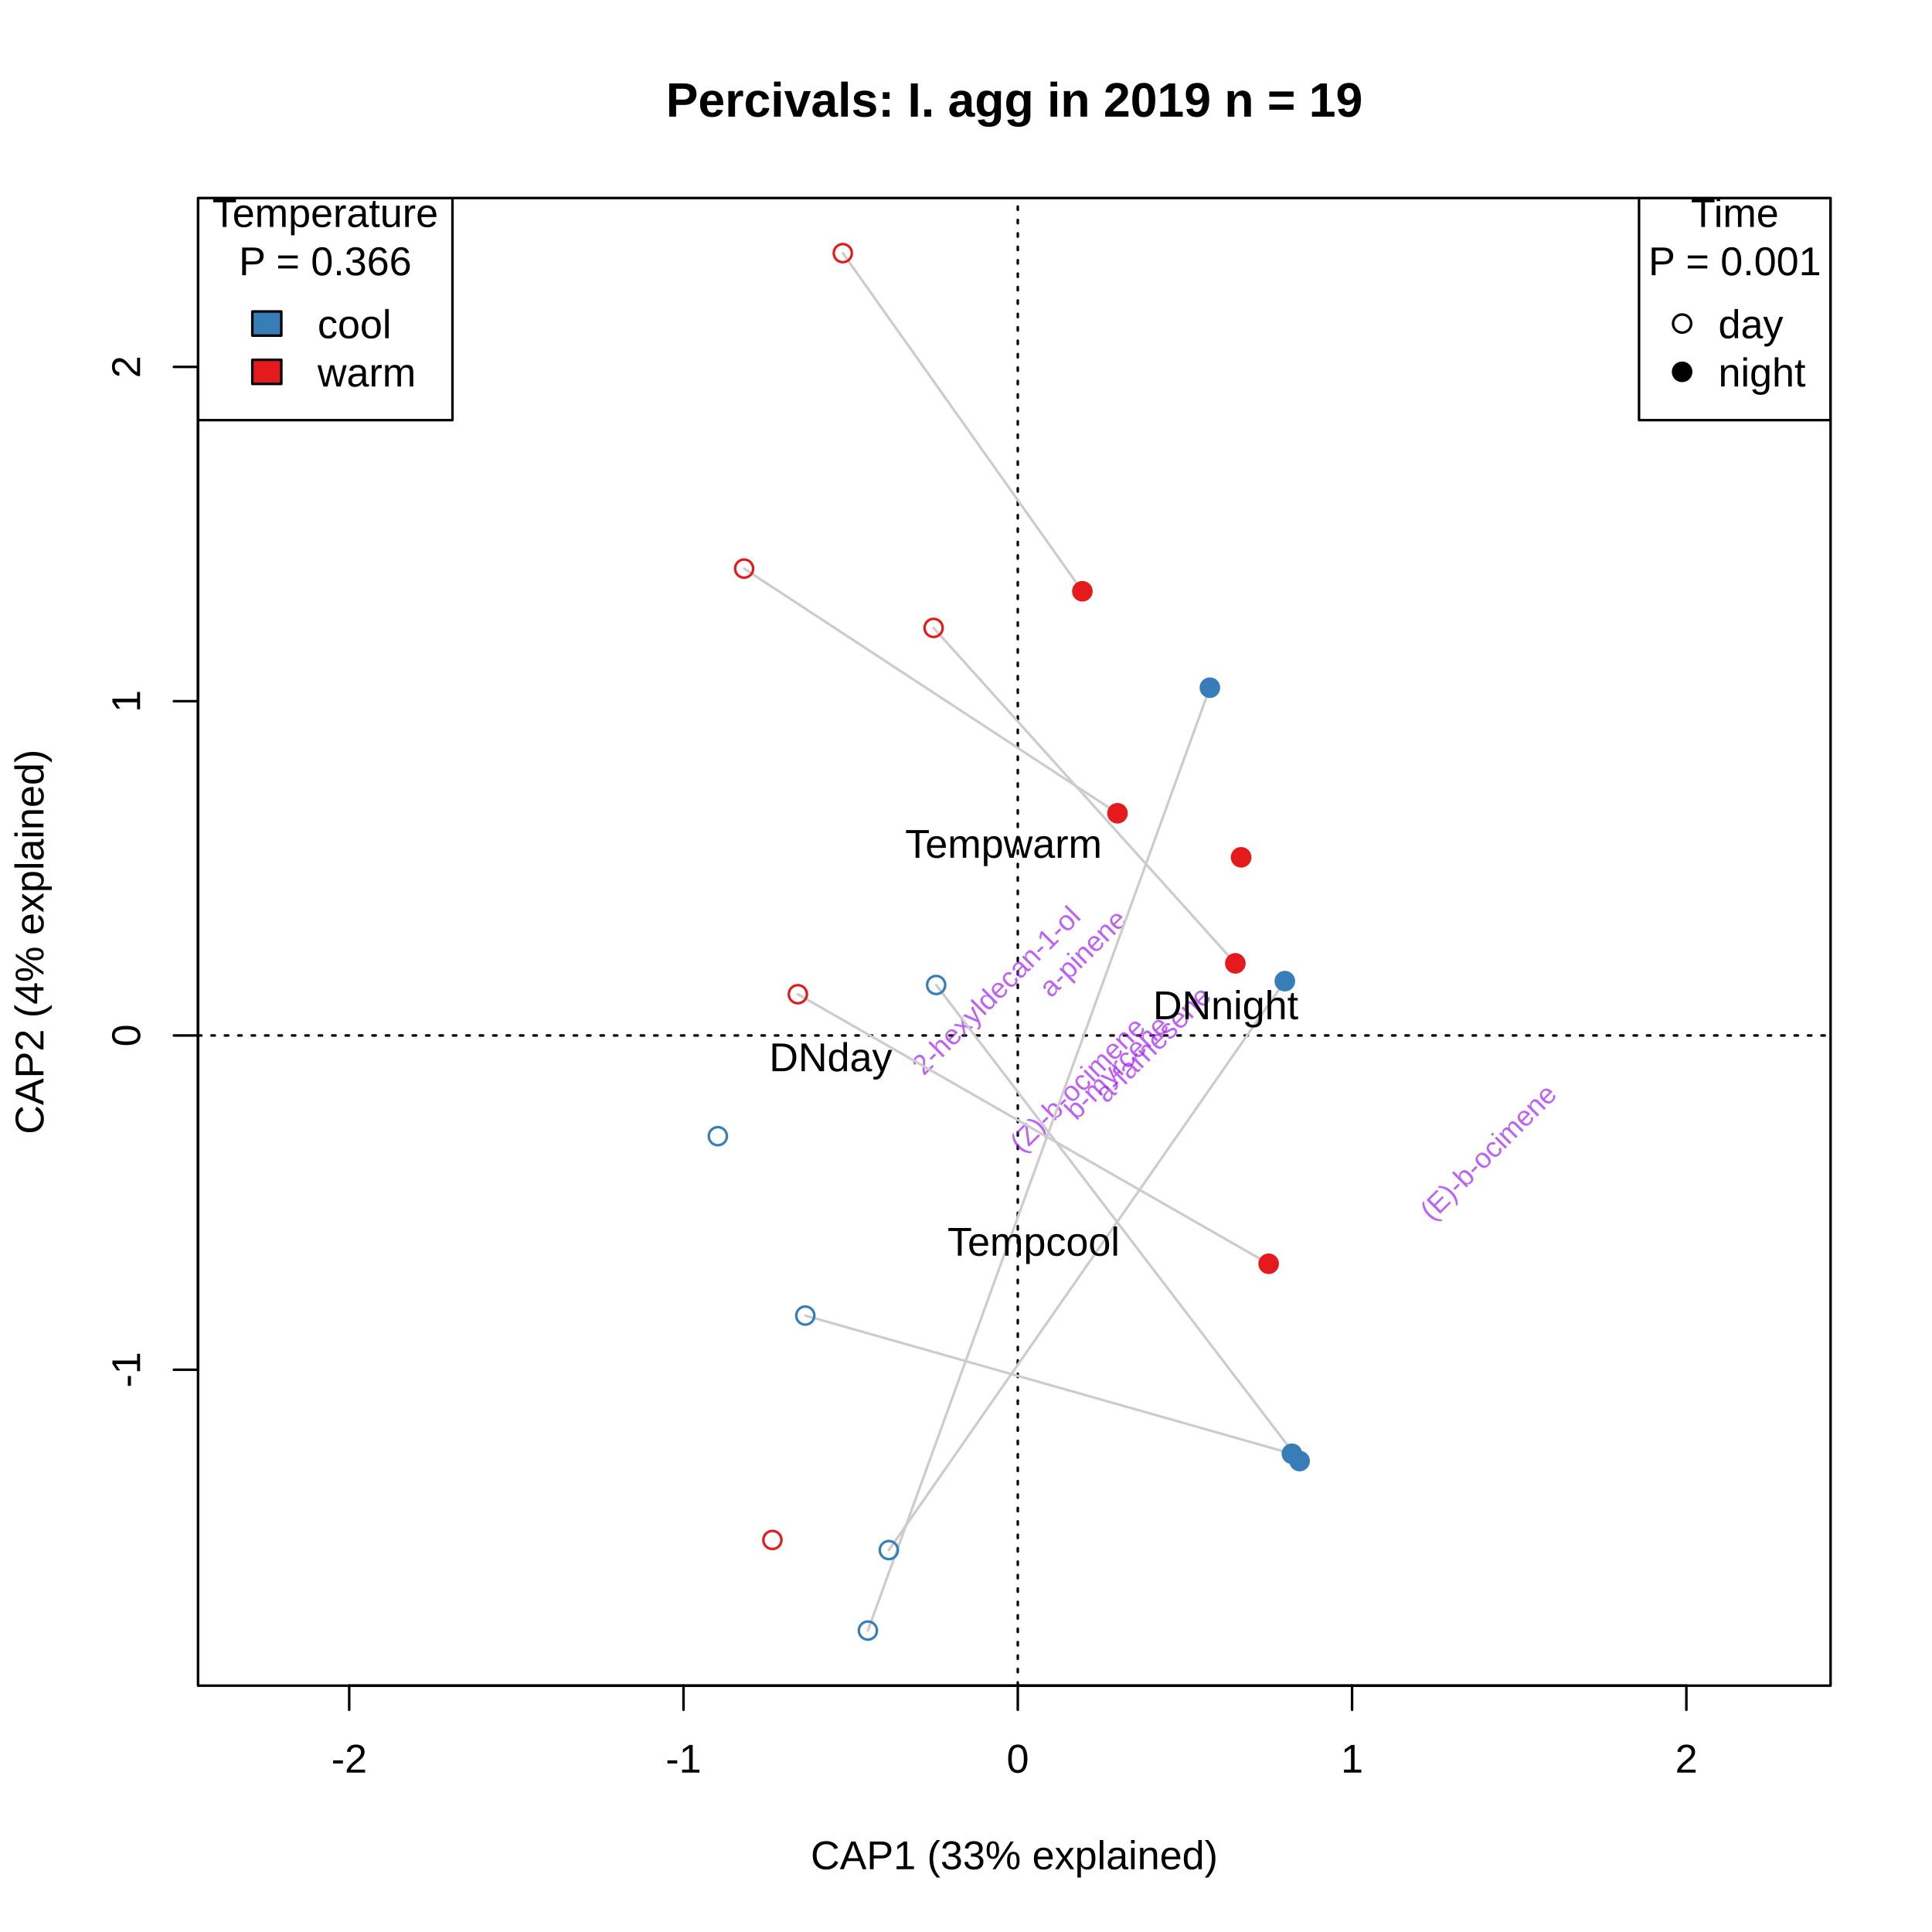
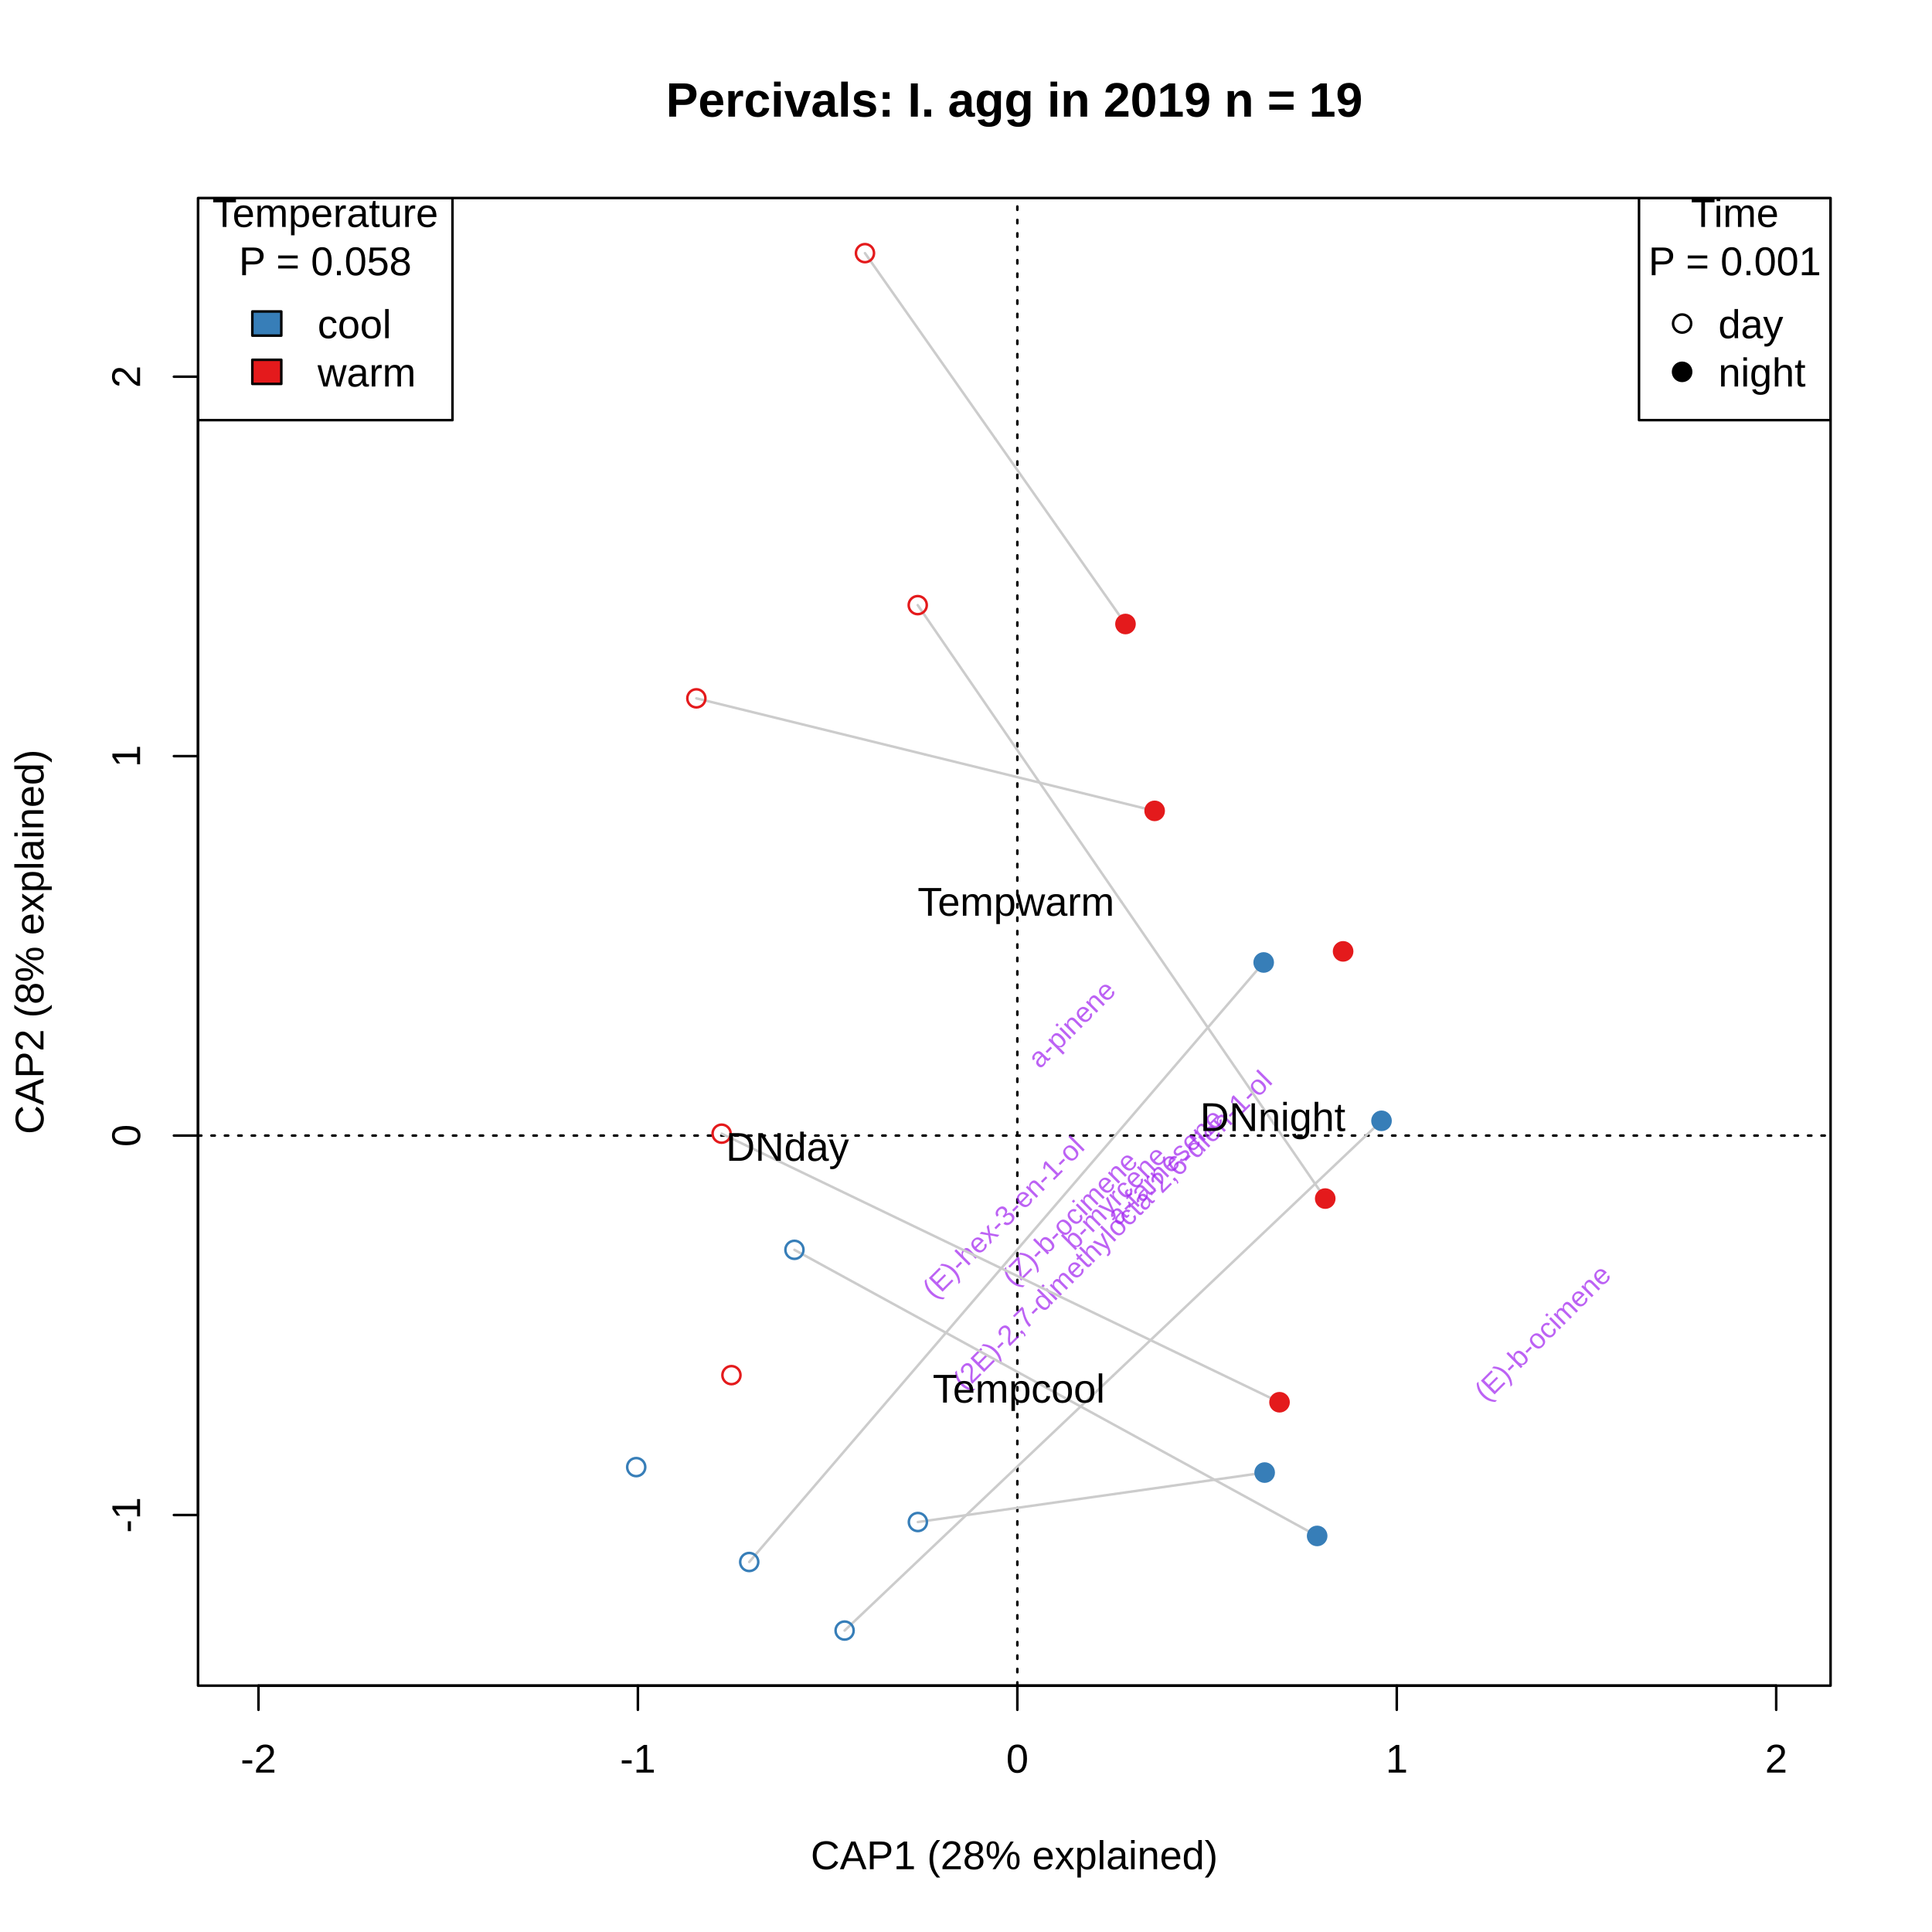
<svg xmlns="http://www.w3.org/2000/svg" class="svglite" width="576.00pt" height="576.00pt" viewBox="0 0 576.00 576.00">
  <defs>
    <style type="text/css">
    .svglite line, .svglite polyline, .svglite polygon, .svglite path, .svglite rect, .svglite circle {
      fill: none;
      stroke: #000000;
      stroke-linecap: round;
      stroke-linejoin: round;
      stroke-miterlimit: 10.00;
    }
    .svglite text {
      white-space: pre;
    }
  </style>
  </defs>
  <rect width="100%" height="100%" style="stroke: none; fill: #FFFFFF;" />
  <defs>
    <clipPath id="cpMC4wMHw1NzYuMDB8MC4wMHw1NzYuMDA=">
      <rect x="0.00" y="0.00" width="576.00" height="576.00" />
    </clipPath>
  </defs>
  <g clip-path="url(#cpMC4wMHw1NzYuMDB8MC4wMHw1NzYuMDA=)">
</g>
  <defs>
    <clipPath id="cpNTkuMDR8NTQ1Ljc2fDU5LjA0fDUwMi41Ng==">
      <rect x="59.04" y="59.04" width="486.72" height="443.52" />
    </clipPath>
  </defs>
  <g clip-path="url(#cpNTkuMDR8NTQ1Ljc2fDU5LjA0fDUwMi41Ng==)">
</g>
  <g clip-path="url(#cpMC4wMHw1NzYuMDB8MC4wMHw1NzYuMDA=)">
-     <line x1="104.11" y1="502.56" x2="502.77" y2="502.56" style="stroke-width: 0.75;" />
-     <line x1="104.11" y1="502.56" x2="104.11" y2="509.76" style="stroke-width: 0.75;" />
-     <line x1="203.78" y1="502.56" x2="203.78" y2="509.76" style="stroke-width: 0.75;" />
-     <line x1="303.44" y1="502.56" x2="303.44" y2="509.76" style="stroke-width: 0.75;" />
-     <line x1="403.10" y1="502.56" x2="403.10" y2="509.76" style="stroke-width: 0.75;" />
-     <line x1="502.77" y1="502.56" x2="502.77" y2="509.76" style="stroke-width: 0.75;" />
-     <text x="104.11" y="528.48" text-anchor="middle" style="font-size: 12.00px; font-family: &quot;Arial&quot;;">-2</text>
-     <text x="203.78" y="528.48" text-anchor="middle" style="font-size: 12.00px; font-family: &quot;Arial&quot;;">-1</text>
-     <text x="303.44" y="528.48" text-anchor="middle" style="font-size: 12.00px; font-family: &quot;Arial&quot;;">0</text>
-     <text x="403.10" y="528.48" text-anchor="middle" style="font-size: 12.00px; font-family: &quot;Arial&quot;;">1</text>
-     <text x="502.77" y="528.48" text-anchor="middle" style="font-size: 12.00px; font-family: &quot;Arial&quot;;">2</text>
-     <line x1="59.04" y1="408.37" x2="59.04" y2="109.38" style="stroke-width: 0.75;" />
-     <line x1="59.04" y1="408.37" x2="51.84" y2="408.37" style="stroke-width: 0.75;" />
-     <line x1="59.04" y1="308.71" x2="51.84" y2="308.71" style="stroke-width: 0.75;" />
-     <line x1="59.04" y1="209.05" x2="51.84" y2="209.05" style="stroke-width: 0.75;" />
-     <line x1="59.04" y1="109.38" x2="51.84" y2="109.38" style="stroke-width: 0.75;" />
-     <text transform="translate(41.76,408.37) rotate(-90)" text-anchor="middle" style="font-size: 12.00px; font-family: &quot;Arial&quot;;">-1</text>
-     <text transform="translate(41.76,308.71) rotate(-90)" text-anchor="middle" style="font-size: 12.00px; font-family: &quot;Arial&quot;;">0</text>
-     <text transform="translate(41.76,209.05) rotate(-90)" text-anchor="middle" style="font-size: 12.00px; font-family: &quot;Arial&quot;;">1</text>
-     <text transform="translate(41.76,109.38) rotate(-90)" text-anchor="middle" style="font-size: 12.00px; font-family: &quot;Arial&quot;;">2</text>
+     <line x1="77.06" y1="502.56" x2="529.55" y2="502.56" style="stroke-width: 0.75;" />
+     <line x1="77.06" y1="502.56" x2="77.06" y2="509.76" style="stroke-width: 0.75;" />
+     <line x1="190.18" y1="502.56" x2="190.18" y2="509.76" style="stroke-width: 0.75;" />
+     <line x1="303.31" y1="502.56" x2="303.31" y2="509.76" style="stroke-width: 0.75;" />
+     <line x1="416.43" y1="502.56" x2="416.43" y2="509.76" style="stroke-width: 0.75;" />
+     <line x1="529.55" y1="502.56" x2="529.55" y2="509.76" style="stroke-width: 0.75;" />
+     <text x="77.06" y="528.48" text-anchor="middle" style="font-size: 12.00px; font-family: &quot;Arial&quot;;">-2</text>
+     <text x="190.18" y="528.48" text-anchor="middle" style="font-size: 12.00px; font-family: &quot;Arial&quot;;">-1</text>
+     <text x="303.31" y="528.48" text-anchor="middle" style="font-size: 12.00px; font-family: &quot;Arial&quot;;">0</text>
+     <text x="416.43" y="528.48" text-anchor="middle" style="font-size: 12.00px; font-family: &quot;Arial&quot;;">1</text>
+     <text x="529.55" y="528.48" text-anchor="middle" style="font-size: 12.00px; font-family: &quot;Arial&quot;;">2</text>
+     <line x1="59.04" y1="451.68" x2="59.04" y2="112.31" style="stroke-width: 0.75;" />
+     <line x1="59.04" y1="451.68" x2="51.84" y2="451.68" style="stroke-width: 0.75;" />
+     <line x1="59.04" y1="338.56" x2="51.84" y2="338.56" style="stroke-width: 0.75;" />
+     <line x1="59.04" y1="225.43" x2="51.84" y2="225.43" style="stroke-width: 0.75;" />
+     <line x1="59.04" y1="112.31" x2="51.84" y2="112.31" style="stroke-width: 0.75;" />
+     <text transform="translate(41.76,451.68) rotate(-90)" text-anchor="middle" style="font-size: 12.00px; font-family: &quot;Arial&quot;;">-1</text>
+     <text transform="translate(41.76,338.56) rotate(-90)" text-anchor="middle" style="font-size: 12.00px; font-family: &quot;Arial&quot;;">0</text>
+     <text transform="translate(41.76,225.43) rotate(-90)" text-anchor="middle" style="font-size: 12.00px; font-family: &quot;Arial&quot;;">1</text>
+     <text transform="translate(41.76,112.31) rotate(-90)" text-anchor="middle" style="font-size: 12.00px; font-family: &quot;Arial&quot;;">2</text>
    <polygon points="59.04,502.56 545.76,502.56 545.76,59.04 59.04,59.04 " style="stroke-width: 0.75;" />
-     <text x="302.40" y="557.28" text-anchor="middle" style="font-size: 12.00px; font-family: &quot;Arial&quot;;">CAP1 (33% explained)</text>
-     <text transform="translate(12.96,280.80) rotate(-90)" text-anchor="middle" style="font-size: 12.00px; font-family: &quot;Arial&quot;;">CAP2 (4% explained)</text>
+     <text x="302.40" y="557.28" text-anchor="middle" style="font-size: 12.00px; font-family: &quot;Arial&quot;;">CAP1 (28% explained)</text>
+     <text transform="translate(12.96,280.80) rotate(-90)" text-anchor="middle" style="font-size: 12.00px; font-family: &quot;Arial&quot;;">CAP2 (8% explained)</text>
  </g>
  <g clip-path="url(#cpNTkuMDR8NTQ1Ljc2fDU5LjA0fDUwMi41Ng==)">
-     <line x1="59.04" y1="308.71" x2="545.76" y2="308.71" style="stroke-width: 0.75; stroke-dasharray: 1.00,3.00;" />
-     <line x1="303.44" y1="502.56" x2="303.44" y2="59.04" style="stroke-width: 0.75; stroke-dasharray: 1.00,3.00;" />
+     <line x1="59.04" y1="338.56" x2="545.76" y2="338.56" style="stroke-width: 0.75; stroke-dasharray: 1.00,3.00;" />
+     <line x1="303.31" y1="502.56" x2="303.31" y2="59.04" style="stroke-width: 0.75; stroke-dasharray: 1.00,3.00;" />
  </g>
  <g clip-path="url(#cpMC4wMHw1NzYuMDB8MC4wMHw1NzYuMDA=)">
    <text x="302.40" y="34.77" text-anchor="middle" style="font-size: 14.40px; font-weight: bold; font-family: &quot;Arial&quot;;">Percivals: I. agg in 2019 n = 19</text>
  </g>
  <g clip-path="url(#cpNTkuMDR8NTQ1Ljc2fDU5LjA0fDUwMi41Ng==)">
    <rect x="59.04" y="59.04" width="75.86" height="66.22" style="stroke-width: 0.75;" />
    <rect x="75.23" y="92.86" width="8.64" height="7.20" style="stroke-width: 0.75; fill: #377EB8;" />
    <rect x="75.23" y="107.26" width="8.64" height="7.20" style="stroke-width: 0.75; fill: #E41A1C;" />
    <text x="96.97" y="67.66" text-anchor="middle" style="font-size: 12.00px; font-family: &quot;Arial&quot;;">Temperature </text>
-     <text x="96.97" y="82.06" text-anchor="middle" style="font-size: 12.00px; font-family: &quot;Arial&quot;;">P = 0.366</text>
+     <text x="96.97" y="82.06" text-anchor="middle" style="font-size: 12.00px; font-family: &quot;Arial&quot;;">P = 0.058</text>
    <text x="94.67" y="100.83" style="font-size: 12.00px; font-family: &quot;Arial&quot;;">cool</text>
    <text x="94.67" y="115.23" style="font-size: 12.00px; font-family: &quot;Arial&quot;;">warm</text>
    <rect x="488.65" y="59.04" width="57.11" height="66.22" style="stroke-width: 0.75;" />
    <circle cx="501.50" cy="96.46" r="2.70" style="stroke-width: 0.75;" />
    <circle cx="501.50" cy="110.86" r="2.70" style="stroke-width: 0.75; fill: #000000;" />
    <text x="517.21" y="67.66" text-anchor="middle" style="font-size: 12.00px; font-family: &quot;Arial&quot;;">Time </text>
    <text x="517.21" y="82.06" text-anchor="middle" style="font-size: 12.00px; font-family: &quot;Arial&quot;;">P = 0.001</text>
    <text x="512.30" y="100.83" style="font-size: 12.00px; font-family: &quot;Arial&quot;;">day</text>
    <text x="512.30" y="115.23" style="font-size: 12.00px; font-family: &quot;Arial&quot;;">night</text>
-     <text transform="translate(345.72,313.33) rotate(-45)" text-anchor="middle" style="font-size: 8.40px;fill: #A020F0; fill-opacity: 0.70; font-family: &quot;Arial&quot;;">a-farnesene</text>
-     <text transform="translate(334.91,320.26) rotate(-45)" text-anchor="middle" style="font-size: 8.40px;fill: #A020F0; fill-opacity: 0.70; font-family: &quot;Arial&quot;;">b-myrcene</text>
-     <text transform="translate(445.74,345.51) rotate(-45)" text-anchor="middle" style="font-size: 8.40px;fill: #A020F0; fill-opacity: 0.70; font-family: &quot;Arial&quot;;">(E)-b-ocimene</text>
-     <text transform="translate(307.06,313.12) rotate(-45)" text-anchor="middle" style="font-size: 8.40px;fill: none; font-family: &quot;Arial&quot;;">g-terpinene</text>
-     <text transform="translate(324.86,286.18) rotate(-45)" text-anchor="middle" style="font-size: 8.40px;fill: #A020F0; fill-opacity: 0.70; font-family: &quot;Arial&quot;;">a-pinene</text>
-     <text transform="translate(310.37,317.24) rotate(-45)" text-anchor="middle" style="font-size: 8.40px;fill: none; font-family: &quot;Arial&quot;;">bergamotene</text>
-     <text transform="translate(306.35,309.66) rotate(-45)" text-anchor="middle" style="font-size: 8.40px;fill: none; font-family: &quot;Arial&quot;;">(3E)-4,8-dimethylnona-1,3,7-triene</text>
-     <text transform="translate(299.01,297.31) rotate(-45)" text-anchor="middle" style="font-size: 8.40px;fill: #A020F0; fill-opacity: 0.70; font-family: &quot;Arial&quot;;">2-hexyldecan-1-ol</text>
-     <text transform="translate(305.12,311.09) rotate(-45)" text-anchor="middle" style="font-size: 8.40px;fill: none; font-family: &quot;Arial&quot;;">(1Z,4Z,7Z)-1,5,9,9-tetramethylcycloundeca-1,4,7-triene</text>
-     <text transform="translate(298.95,311.28) rotate(-45)" text-anchor="middle" style="font-size: 8.40px;fill: none; font-family: &quot;Arial&quot;;">(E)-hex-2-enal</text>
-     <text transform="translate(301.14,315.80) rotate(-45)" text-anchor="middle" style="font-size: 8.40px;fill: none; font-family: &quot;Arial&quot;;">(2E)-2,7-dimethylocta-2,6-dien-1-ol</text>
-     <text transform="translate(304.39,322.68) rotate(-45)" text-anchor="middle" style="font-size: 8.40px;fill: none; font-family: &quot;Arial&quot;;">(E)-hex-3-en-1-ol</text>
-     <text transform="translate(306.37,317.87) rotate(-45)" text-anchor="middle" style="font-size: 8.40px;fill: none; font-family: &quot;Arial&quot;;">[(E)-hex-3-enyl] acetate</text>
-     <text transform="translate(308.78,308.80) rotate(-45)" text-anchor="middle" style="font-size: 8.40px;fill: none; font-family: &quot;Arial&quot;;">pseudoionone</text>
-     <text transform="translate(301.38,312.62) rotate(-45)" text-anchor="middle" style="font-size: 8.40px;fill: none; font-family: &quot;Arial&quot;;">methyl benzoate</text>
-     <text transform="translate(298.11,315.25) rotate(-45)" text-anchor="middle" style="font-size: 8.40px;fill: none; font-family: &quot;Arial&quot;;">b-caryophyllene</text>
-     <text transform="translate(303.96,313.01) rotate(-45)" text-anchor="middle" style="font-size: 8.40px;fill: none; font-family: &quot;Arial&quot;;">[(Z)-hex-3-enyl] butanoate</text>
-     <text transform="translate(305.08,310.35) rotate(-45)" text-anchor="middle" style="font-size: 8.40px;fill: none; font-family: &quot;Arial&quot;;">nonyl prop-1-en-2-yl carbonate</text>
-     <text transform="translate(307.43,312.35) rotate(-45)" text-anchor="middle" style="font-size: 8.40px;fill: none; font-family: &quot;Arial&quot;;">a-copaene</text>
-     <text transform="translate(305.08,310.35) rotate(-45)" text-anchor="middle" style="font-size: 8.40px;fill: none; font-family: &quot;Arial&quot;;">nonylcyclopropane</text>
-     <text transform="translate(306.05,320.63) rotate(-45)" text-anchor="middle" style="font-size: 8.40px;fill: none; font-family: &quot;Arial&quot;;">a-terpineol</text>
-     <text transform="translate(309.45,314.96) rotate(-45)" text-anchor="middle" style="font-size: 8.40px;fill: none; font-family: &quot;Arial&quot;;">linalool</text>
-     <text transform="translate(305.08,310.35) rotate(-45)" text-anchor="middle" style="font-size: 8.40px;fill: none; font-family: &quot;Arial&quot;;">3,5-dimethyloctane</text>
-     <text transform="translate(306.95,314.16) rotate(-45)" text-anchor="middle" style="font-size: 8.40px;fill: none; font-family: &quot;Arial&quot;;">petasitene</text>
-     <text transform="translate(305.08,310.35) rotate(-45)" text-anchor="middle" style="font-size: 8.40px;fill: none; font-family: &quot;Arial&quot;;">trans-a-bergamotene</text>
-     <text transform="translate(323.30,325.38) rotate(-45)" text-anchor="middle" style="font-size: 8.40px;fill: #A020F0; fill-opacity: 0.70; font-family: &quot;Arial&quot;;">(Z)-b-ocimene</text>
-     <text transform="translate(305.08,310.35) rotate(-45)" text-anchor="middle" style="font-size: 8.40px;fill: none; font-family: &quot;Arial&quot;;">a-campholenal</text>
-     <text transform="translate(301.48,313.15) rotate(-45)" text-anchor="middle" style="font-size: 8.40px;fill: none; font-family: &quot;Arial&quot;;">2-methylbenzonitrile</text>
-     <text transform="translate(305.08,310.35) rotate(-45)" text-anchor="middle" style="font-size: 8.40px;fill: none; font-family: &quot;Arial&quot;;">3-methylbutanal oxime</text>
-     <text transform="translate(304.15,313.32) rotate(-45)" text-anchor="middle" style="font-size: 8.40px;fill: none; font-family: &quot;Arial&quot;;">indole</text>
-     <line x1="312.63" y1="412.82" x2="240.09" y2="392.22" style="stroke-width: 0.75; stroke: #CCCCCC;" />
-     <line x1="312.63" y1="412.82" x2="385.17" y2="433.42" style="stroke-width: 0.75; stroke: #CCCCCC;" />
-     <line x1="333.28" y1="364.63" x2="279.10" y2="293.66" style="stroke-width: 0.75; stroke: #CCCCCC;" />
-     <line x1="333.28" y1="364.63" x2="387.46" y2="435.60" style="stroke-width: 0.75; stroke: #CCCCCC;" />
-     <line x1="309.73" y1="345.58" x2="258.75" y2="486.13" style="stroke-width: 0.75; stroke: #CCCCCC;" />
-     <line x1="309.73" y1="345.58" x2="360.71" y2="205.03" style="stroke-width: 0.75; stroke: #CCCCCC;" />
-     <line x1="324.02" y1="377.32" x2="264.99" y2="462.14" style="stroke-width: 0.75; stroke: #CCCCCC;" />
-     <line x1="324.02" y1="377.32" x2="383.06" y2="292.51" style="stroke-width: 0.75; stroke: #CCCCCC;" />
-     <line x1="323.32" y1="237.20" x2="278.34" y2="187.20" style="stroke-width: 0.75; stroke: #CCCCCC;" />
-     <line x1="323.32" y1="237.20" x2="368.30" y2="287.21" style="stroke-width: 0.75; stroke: #CCCCCC;" />
-     <line x1="277.51" y1="205.99" x2="221.85" y2="169.52" style="stroke-width: 0.75; stroke: #CCCCCC;" />
-     <line x1="277.51" y1="205.99" x2="333.16" y2="242.46" style="stroke-width: 0.75; stroke: #CCCCCC;" />
-     <line x1="286.98" y1="125.87" x2="322.69" y2="176.28" style="stroke-width: 0.75; stroke: #CCCCCC;" />
-     <line x1="286.98" y1="125.87" x2="251.27" y2="75.47" style="stroke-width: 0.75; stroke: #CCCCCC;" />
-     <line x1="308.05" y1="336.60" x2="237.87" y2="296.41" style="stroke-width: 0.75; stroke: #CCCCCC;" />
-     <line x1="308.05" y1="336.60" x2="378.23" y2="376.78" style="stroke-width: 0.75; stroke: #CCCCCC;" />
-     <circle cx="240.09" cy="392.22" r="2.70" style="stroke-width: 0.75; stroke: #377EB8;" />
-     <circle cx="385.17" cy="433.42" r="2.70" style="stroke-width: 0.75; stroke: #377EB8; fill: #377EB8;" />
-     <circle cx="278.34" cy="187.20" r="2.70" style="stroke-width: 0.75; stroke: #E41A1C;" />
-     <circle cx="368.30" cy="287.21" r="2.70" style="stroke-width: 0.75; stroke: #E41A1C; fill: #E41A1C;" />
-     <circle cx="370.02" cy="255.60" r="2.70" style="stroke-width: 0.75; stroke: #E41A1C; fill: #E41A1C;" />
-     <circle cx="221.85" cy="169.52" r="2.70" style="stroke-width: 0.75; stroke: #E41A1C;" />
-     <circle cx="279.10" cy="293.66" r="2.70" style="stroke-width: 0.75; stroke: #377EB8;" />
-     <circle cx="387.46" cy="435.60" r="2.70" style="stroke-width: 0.75; stroke: #377EB8; fill: #377EB8;" />
-     <circle cx="322.69" cy="176.28" r="2.70" style="stroke-width: 0.75; stroke: #E41A1C; fill: #E41A1C;" />
-     <circle cx="230.28" cy="459.12" r="2.70" style="stroke-width: 0.75; stroke: #E41A1C;" />
-     <circle cx="237.87" cy="296.41" r="2.70" style="stroke-width: 0.75; stroke: #E41A1C;" />
-     <circle cx="378.23" cy="376.78" r="2.70" style="stroke-width: 0.75; stroke: #E41A1C; fill: #E41A1C;" />
-     <circle cx="258.75" cy="486.13" r="2.70" style="stroke-width: 0.75; stroke: #377EB8;" />
-     <circle cx="360.71" cy="205.03" r="2.70" style="stroke-width: 0.75; stroke: #377EB8; fill: #377EB8;" />
-     <circle cx="264.99" cy="462.14" r="2.70" style="stroke-width: 0.75; stroke: #377EB8;" />
-     <circle cx="383.06" cy="292.51" r="2.70" style="stroke-width: 0.75; stroke: #377EB8; fill: #377EB8;" />
-     <circle cx="251.27" cy="75.47" r="2.70" style="stroke-width: 0.75; stroke: #E41A1C;" />
-     <circle cx="333.16" cy="242.46" r="2.70" style="stroke-width: 0.75; stroke: #E41A1C; fill: #E41A1C;" />
-     <circle cx="214.02" cy="338.73" r="2.70" style="stroke-width: 0.75; stroke: #377EB8;" />
-     <text x="247.66" y="319.37" text-anchor="middle" style="font-size: 12.00px; font-family: &quot;Arial&quot;;">DNday</text>
-     <text x="365.42" y="303.86" text-anchor="middle" style="font-size: 12.00px; font-family: &quot;Arial&quot;;">DNnight</text>
-     <text x="308.15" y="374.36" text-anchor="middle" style="font-size: 12.00px; font-family: &quot;Arial&quot;;">Tempcool</text>
-     <text x="299.20" y="255.73" text-anchor="middle" style="font-size: 12.00px; font-family: &quot;Arial&quot;;">Tempwarm</text>
+     <text transform="translate(349.31,349.84) rotate(-45)" text-anchor="middle" style="font-size: 8.40px;fill: #A020F0; fill-opacity: 0.70; font-family: &quot;Arial&quot;;">a-farnesene</text>
+     <text transform="translate(334.25,359.07) rotate(-45)" text-anchor="middle" style="font-size: 8.40px;fill: #A020F0; fill-opacity: 0.70; font-family: &quot;Arial&quot;;">b-myrcene</text>
+     <text transform="translate(461.95,399.37) rotate(-45)" text-anchor="middle" style="font-size: 8.40px;fill: #A020F0; fill-opacity: 0.70; font-family: &quot;Arial&quot;;">(E)-b-ocimene</text>
+     <text transform="translate(307.56,338.40) rotate(-45)" text-anchor="middle" style="font-size: 8.40px;fill: none; font-family: &quot;Arial&quot;;">g-terpinene</text>
+     <text transform="translate(321.54,307.31) rotate(-45)" text-anchor="middle" style="font-size: 8.40px;fill: #A020F0; fill-opacity: 0.70; font-family: &quot;Arial&quot;;">a-pinene</text>
+     <text transform="translate(294.76,347.22) rotate(-45)" text-anchor="middle" style="font-size: 8.40px;fill: none; font-family: &quot;Arial&quot;;">trans-b-bergamotene</text>
+     <text transform="translate(302.84,341.52) rotate(-45)" text-anchor="middle" style="font-size: 8.40px;fill: none; font-family: &quot;Arial&quot;;">(3E)-4,8-dimethylnona-1,3,7-triene</text>
+     <text transform="translate(303.09,342.84) rotate(-45)" text-anchor="middle" style="font-size: 8.40px;fill: none; font-family: &quot;Arial&quot;;">(1Z,4Z,7Z)-1,5,9,9-tetramethylcycloundeca-1,4,7-triene</text>
+     <text transform="translate(291.96,348.88) rotate(-45)" text-anchor="middle" style="font-size: 8.40px;fill: none; font-family: &quot;Arial&quot;;">(E)-hex-2-enal</text>
+     <text transform="translate(333.69,368.77) rotate(-45)" text-anchor="middle" style="font-size: 8.40px;fill: #A020F0; fill-opacity: 0.70; font-family: &quot;Arial&quot;;">(2E)-2,7-dimethylocta-2,6-dien-1-ol</text>
+     <text transform="translate(301.16,364.97) rotate(-45)" text-anchor="middle" style="font-size: 8.40px;fill: #A020F0; fill-opacity: 0.70; font-family: &quot;Arial&quot;;">(E)-hex-3-en-1-ol</text>
+     <text transform="translate(305.05,345.49) rotate(-45)" text-anchor="middle" style="font-size: 8.40px;fill: none; font-family: &quot;Arial&quot;;">[(E)-hex-3-enyl] acetate</text>
+     <text transform="translate(304.48,339.07) rotate(-45)" text-anchor="middle" style="font-size: 8.40px;fill: none; font-family: &quot;Arial&quot;;">pseudoionone</text>
+     <text transform="translate(301.25,343.14) rotate(-45)" text-anchor="middle" style="font-size: 8.40px;fill: none; font-family: &quot;Arial&quot;;">methyl benzoate</text>
+     <text transform="translate(296.41,344.82) rotate(-45)" text-anchor="middle" style="font-size: 8.40px;fill: none; font-family: &quot;Arial&quot;;">b-caryophyllene</text>
+     <text transform="translate(302.01,347.90) rotate(-45)" text-anchor="middle" style="font-size: 8.40px;fill: none; font-family: &quot;Arial&quot;;">[(E)-hex-3-enyl] butanoate</text>
+     <text transform="translate(299.02,356.71) rotate(-45)" text-anchor="middle" style="font-size: 8.40px;fill: none; font-family: &quot;Arial&quot;;">[(Z)-hex-3-enyl] butanoate</text>
+     <text transform="translate(302.04,342.49) rotate(-45)" text-anchor="middle" style="font-size: 8.40px;fill: none; font-family: &quot;Arial&quot;;">cis-a-bergamotene</text>
+     <text transform="translate(302.32,340.02) rotate(-45)" text-anchor="middle" style="font-size: 8.40px;fill: none; font-family: &quot;Arial&quot;;">a-copaene</text>
+     <text transform="translate(296.63,359.27) rotate(-45)" text-anchor="middle" style="font-size: 8.40px;fill: none; font-family: &quot;Arial&quot;;">a-terpineol</text>
+     <text transform="translate(308.73,346.37) rotate(-45)" text-anchor="middle" style="font-size: 8.40px;fill: none; font-family: &quot;Arial&quot;;">linalool</text>
+     <text transform="translate(306.58,346.09) rotate(-45)" text-anchor="middle" style="font-size: 8.40px;fill: none; font-family: &quot;Arial&quot;;">petasitene</text>
+     <text transform="translate(308.87,339.39) rotate(-45)" text-anchor="middle" style="font-size: 8.40px;fill: none; font-family: &quot;Arial&quot;;">trans-a-bergamotene</text>
+     <text transform="translate(320.99,365.31) rotate(-45)" text-anchor="middle" style="font-size: 8.40px;fill: #A020F0; fill-opacity: 0.70; font-family: &quot;Arial&quot;;">(Z)-b-ocimene</text>
+     <text transform="translate(306.63,337.43) rotate(-45)" text-anchor="middle" style="font-size: 8.40px;fill: none; font-family: &quot;Arial&quot;;">a-campholenal</text>
+     <text transform="translate(300.87,343.31) rotate(-45)" text-anchor="middle" style="font-size: 8.40px;fill: none; font-family: &quot;Arial&quot;;">2-methylbenzonitrile</text>
+     <text transform="translate(304.53,339.53) rotate(-45)" text-anchor="middle" style="font-size: 8.40px;fill: none; font-family: &quot;Arial&quot;;">3-methylbutanal oxime</text>
+     <text transform="translate(303.28,344.39) rotate(-45)" text-anchor="middle" style="font-size: 8.40px;fill: none; font-family: &quot;Arial&quot;;">indole</text>
+     <line x1="314.77" y1="415.27" x2="236.85" y2="372.62" style="stroke-width: 0.75; stroke: #CCCCCC;" />
+     <line x1="314.77" y1="415.27" x2="392.69" y2="457.92" style="stroke-width: 0.75; stroke: #CCCCCC;" />
+     <line x1="325.35" y1="446.40" x2="273.65" y2="453.77" style="stroke-width: 0.75; stroke: #CCCCCC;" />
+     <line x1="325.35" y1="446.40" x2="377.04" y2="439.03" style="stroke-width: 0.75; stroke: #CCCCCC;" />
+     <line x1="300.06" y1="376.32" x2="223.37" y2="465.69" style="stroke-width: 0.75; stroke: #CCCCCC;" />
+     <line x1="300.06" y1="376.32" x2="376.75" y2="286.95" style="stroke-width: 0.75; stroke: #CCCCCC;" />
+     <line x1="331.84" y1="410.15" x2="251.81" y2="486.13" style="stroke-width: 0.75; stroke: #CCCCCC;" />
+     <line x1="331.84" y1="410.15" x2="411.88" y2="334.16" style="stroke-width: 0.75; stroke: #CCCCCC;" />
+     <line x1="334.36" y1="268.88" x2="273.61" y2="180.41" style="stroke-width: 0.75; stroke: #CCCCCC;" />
+     <line x1="334.36" y1="268.88" x2="395.10" y2="357.34" style="stroke-width: 0.75; stroke: #CCCCCC;" />
+     <line x1="275.92" y1="224.97" x2="207.61" y2="208.20" style="stroke-width: 0.75; stroke: #CCCCCC;" />
+     <line x1="275.92" y1="224.97" x2="344.24" y2="241.75" style="stroke-width: 0.75; stroke: #CCCCCC;" />
+     <line x1="296.72" y1="130.75" x2="335.55" y2="186.04" style="stroke-width: 0.75; stroke: #CCCCCC;" />
+     <line x1="296.72" y1="130.75" x2="257.88" y2="75.47" style="stroke-width: 0.75; stroke: #CCCCCC;" />
+     <line x1="298.31" y1="378.03" x2="215.14" y2="337.99" style="stroke-width: 0.75; stroke: #CCCCCC;" />
+     <line x1="298.31" y1="378.03" x2="381.47" y2="418.06" style="stroke-width: 0.75; stroke: #CCCCCC;" />
+     <circle cx="236.85" cy="372.62" r="2.70" style="stroke-width: 0.75; stroke: #377EB8;" />
+     <circle cx="392.69" cy="457.92" r="2.70" style="stroke-width: 0.75; stroke: #377EB8; fill: #377EB8;" />
+     <circle cx="273.61" cy="180.41" r="2.70" style="stroke-width: 0.75; stroke: #E41A1C;" />
+     <circle cx="395.10" cy="357.34" r="2.70" style="stroke-width: 0.75; stroke: #E41A1C; fill: #E41A1C;" />
+     <circle cx="400.43" cy="283.64" r="2.70" style="stroke-width: 0.75; stroke: #E41A1C; fill: #E41A1C;" />
+     <circle cx="207.61" cy="208.20" r="2.70" style="stroke-width: 0.75; stroke: #E41A1C;" />
+     <circle cx="273.65" cy="453.77" r="2.70" style="stroke-width: 0.75; stroke: #377EB8;" />
+     <circle cx="377.04" cy="439.03" r="2.70" style="stroke-width: 0.75; stroke: #377EB8; fill: #377EB8;" />
+     <circle cx="335.55" cy="186.04" r="2.70" style="stroke-width: 0.75; stroke: #E41A1C; fill: #E41A1C;" />
+     <circle cx="218.07" cy="409.98" r="2.70" style="stroke-width: 0.75; stroke: #E41A1C;" />
+     <circle cx="215.14" cy="337.99" r="2.70" style="stroke-width: 0.75; stroke: #E41A1C;" />
+     <circle cx="381.47" cy="418.06" r="2.70" style="stroke-width: 0.75; stroke: #E41A1C; fill: #E41A1C;" />
+     <circle cx="223.37" cy="465.69" r="2.70" style="stroke-width: 0.75; stroke: #377EB8;" />
+     <circle cx="376.75" cy="286.95" r="2.70" style="stroke-width: 0.75; stroke: #377EB8; fill: #377EB8;" />
+     <circle cx="251.81" cy="486.13" r="2.70" style="stroke-width: 0.75; stroke: #377EB8;" />
+     <circle cx="411.88" cy="334.16" r="2.70" style="stroke-width: 0.75; stroke: #377EB8; fill: #377EB8;" />
+     <circle cx="257.88" cy="75.47" r="2.70" style="stroke-width: 0.75; stroke: #E41A1C;" />
+     <circle cx="344.24" cy="241.75" r="2.70" style="stroke-width: 0.75; stroke: #E41A1C; fill: #E41A1C;" />
+     <circle cx="189.68" cy="437.40" r="2.70" style="stroke-width: 0.75; stroke: #377EB8;" />
+     <text x="234.77" y="346.08" text-anchor="middle" style="font-size: 12.00px; font-family: &quot;Arial&quot;;">DNday</text>
+     <text x="379.46" y="337.19" text-anchor="middle" style="font-size: 12.00px; font-family: &quot;Arial&quot;;">DNnight</text>
+     <text x="303.75" y="418.16" text-anchor="middle" style="font-size: 12.00px; font-family: &quot;Arial&quot;;">Tempcool</text>
+     <text x="302.91" y="273.01" text-anchor="middle" style="font-size: 12.00px; font-family: &quot;Arial&quot;;">Tempwarm</text>
  </g>
</svg>
